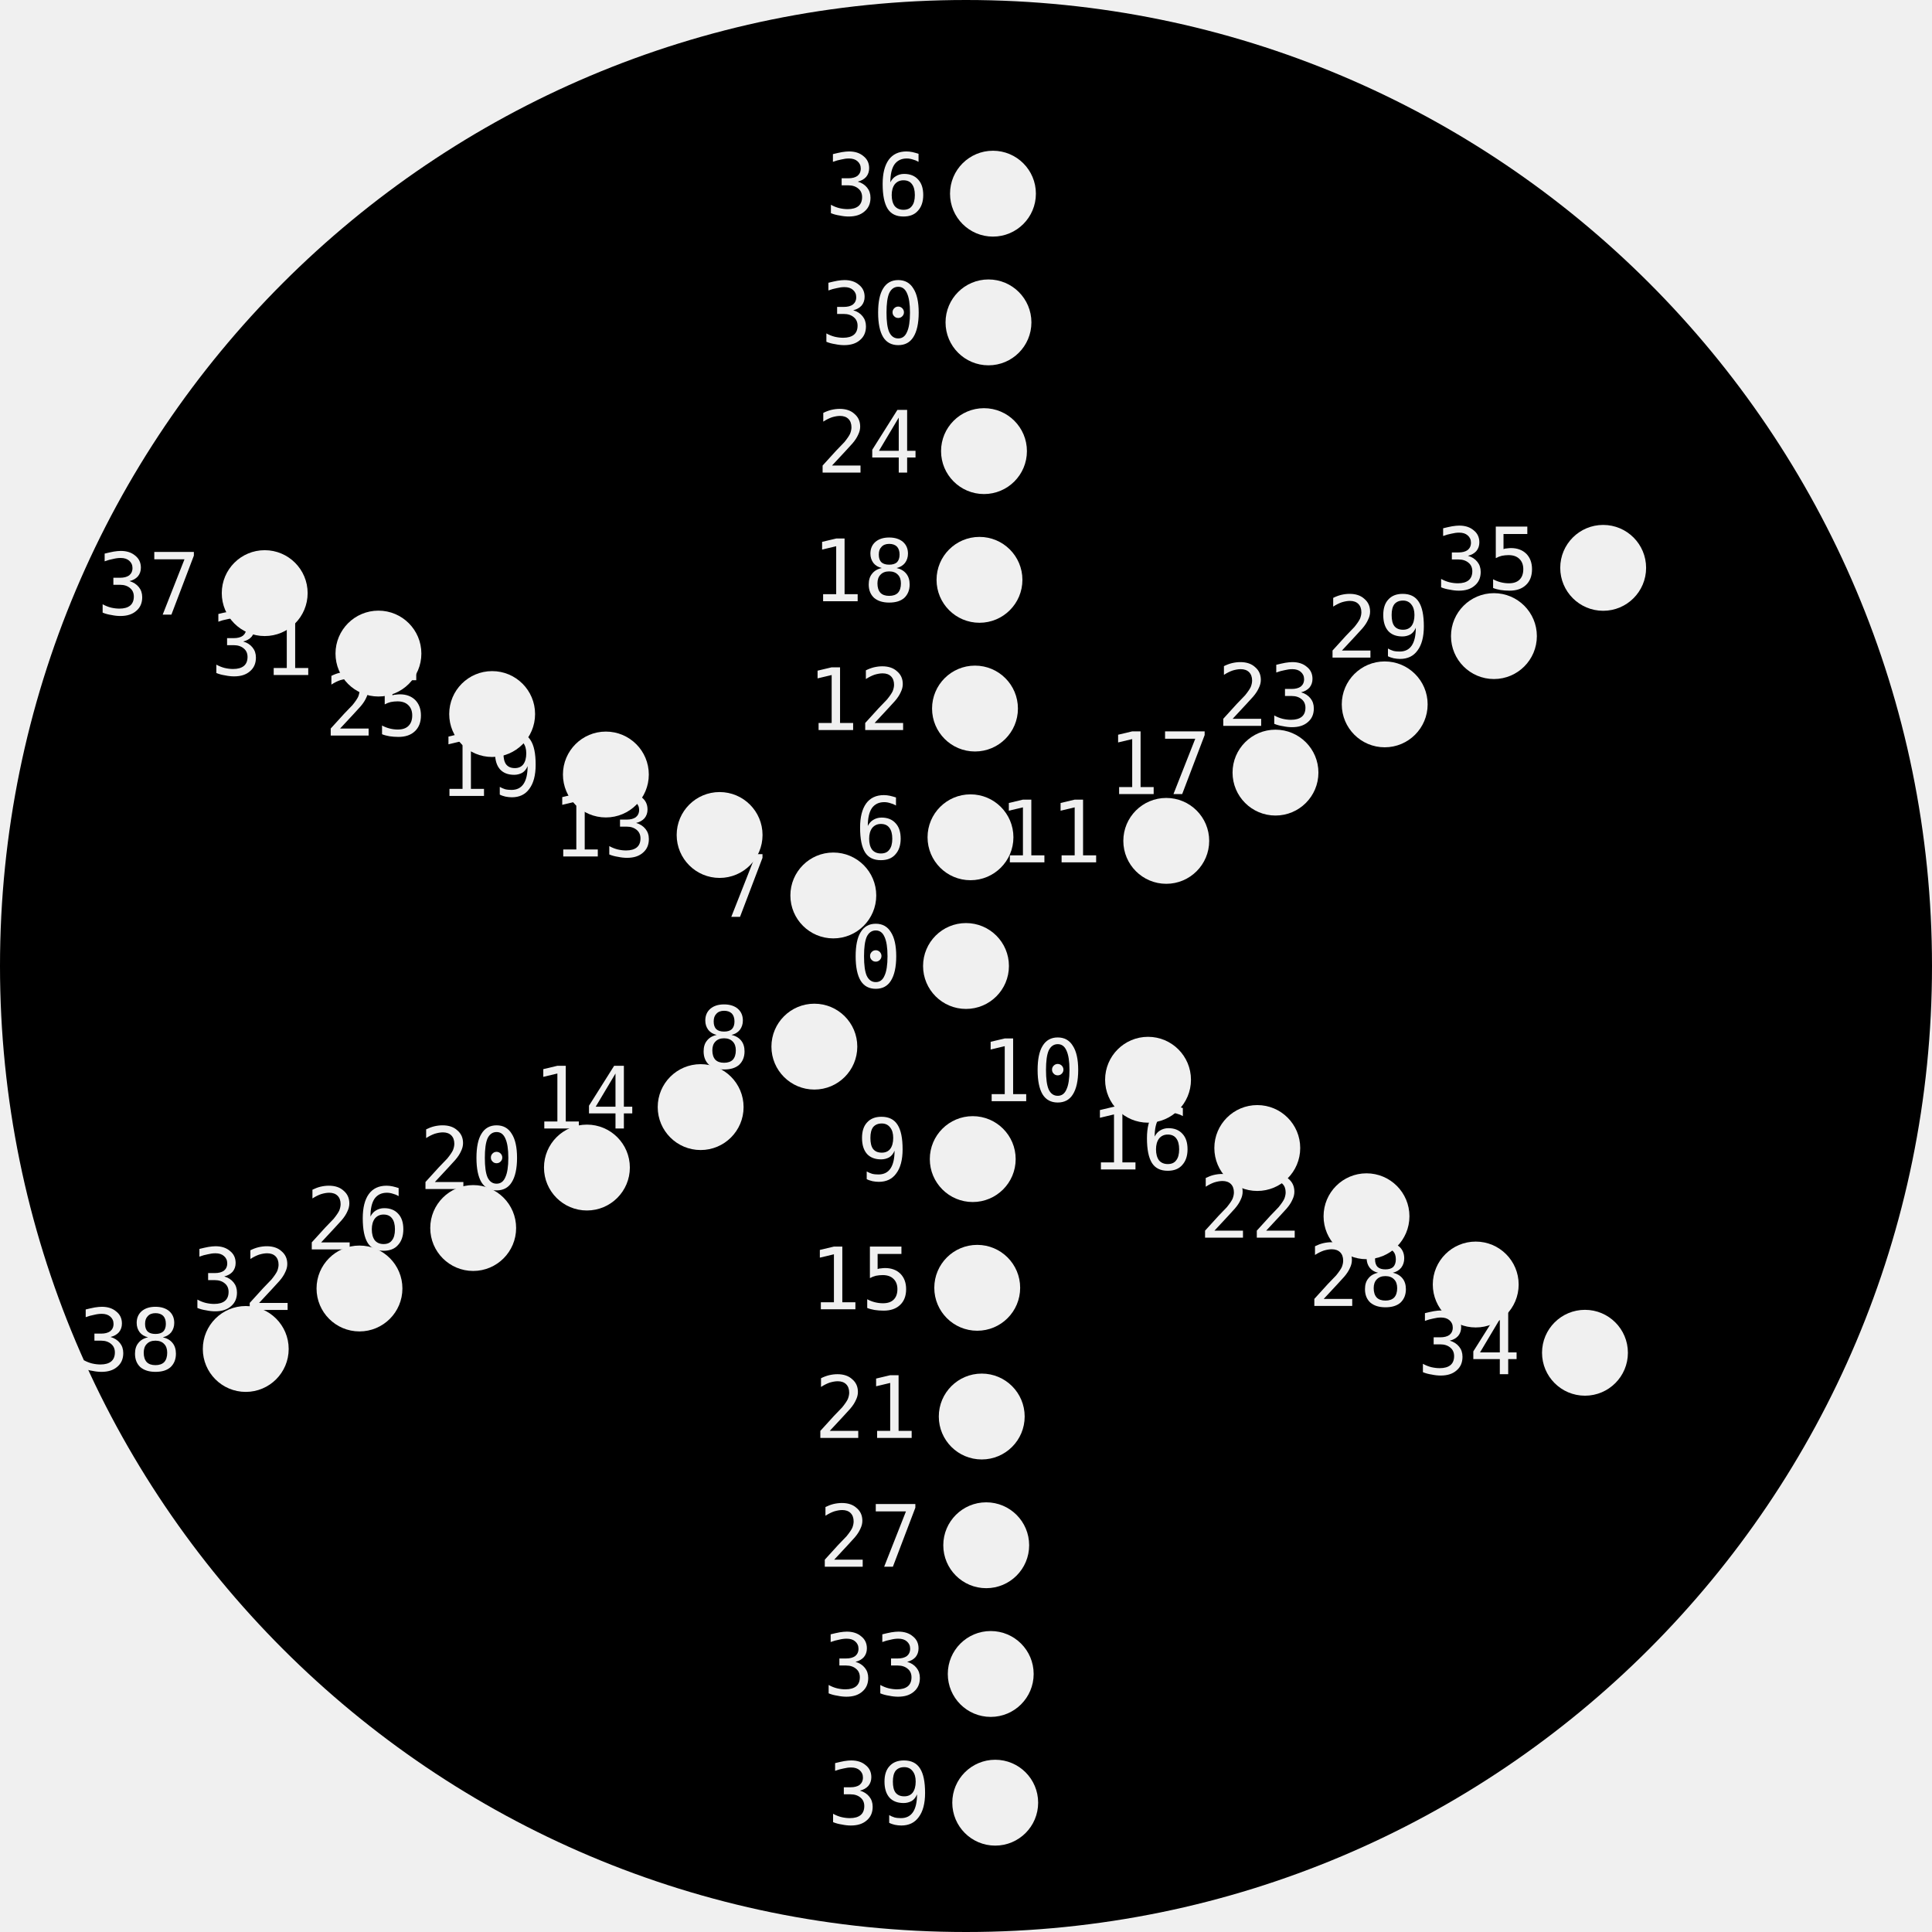
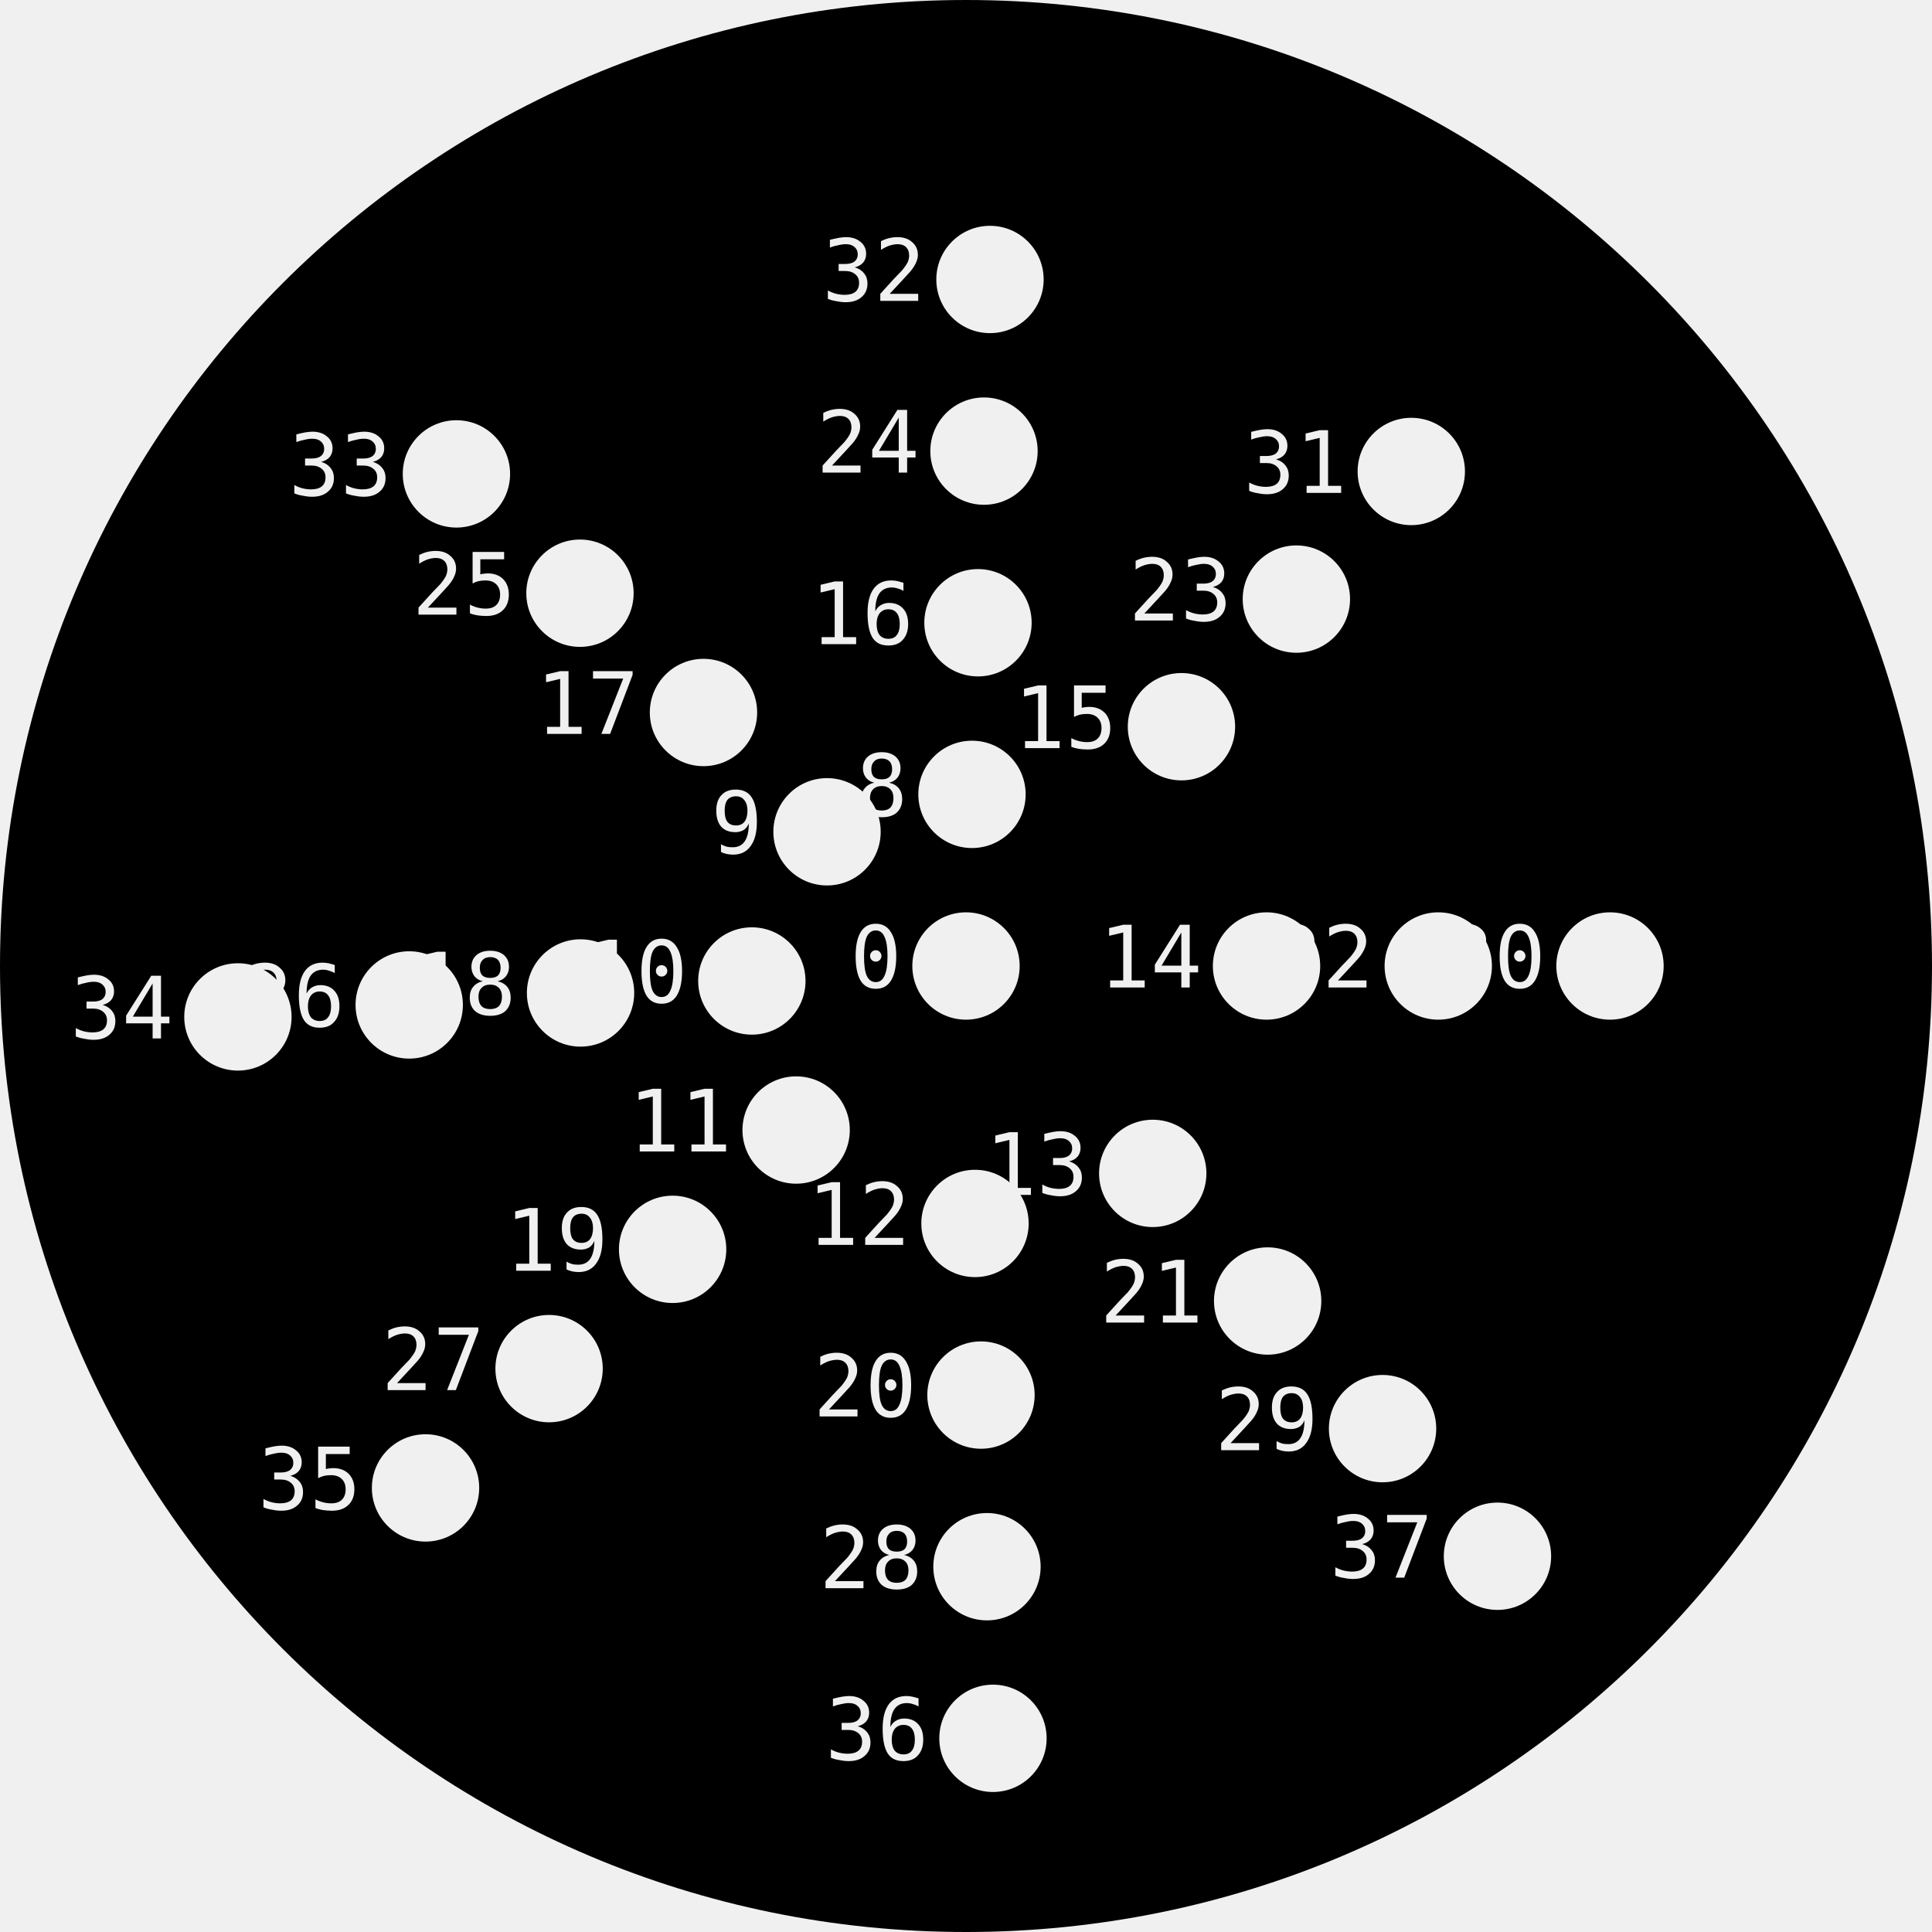
<svg xmlns="http://www.w3.org/2000/svg" xmlns:ns1="http://nathanfriend.io/inspiral">
  <style>
    text {
      font-family: monospace;
      font-size: 4px;
    }
  </style>
  <g>
    <mask id="holes">
      <rect width="100%" height="100%" fill="white" />
-       <circle cx="45" cy="45" r="2" ns1:hole-name="0" ns1:hole-text-position-angle="3.1066860685499065" ns1:hole-text-rotation-angle="-0.03490658503988664" />
+       <circle cx="45" cy="45" r="2.5" ns1:hole-name="0" ns1:hole-text-position-angle="3.1066860685499065" ns1:hole-text-rotation-angle="-0.03490658503988664" />
      <text x="42" y="46" text-anchor="end">0</text>
-       <circle cx="45.209" cy="39.004" r="2" ns1:hole-name="6" ns1:hole-text-position-angle="3.1066860685499065" ns1:hole-text-rotation-angle="-0.03490658503988664" />
-       <text x="42.209" y="40.004" text-anchor="end">6</text>
-       <circle cx="45.419" cy="33.007" r="2" ns1:hole-name="12" ns1:hole-text-position-angle="3.1066860685499065" ns1:hole-text-rotation-angle="-0.03490658503988664" />
-       <text x="42.419" y="34.007" text-anchor="end">12</text>
-       <circle cx="45.628" cy="27.011" r="2" ns1:hole-name="18" ns1:hole-text-position-angle="3.1066860685499065" ns1:hole-text-rotation-angle="-0.03490658503988664" />
-       <text x="42.628" y="28.011" text-anchor="end">18</text>
-       <circle cx="45.838" cy="21.015" r="2" ns1:hole-name="24" ns1:hole-text-position-angle="3.1066860685499065" ns1:hole-text-rotation-angle="-0.03490658503988664" />
+       <circle cx="45.279" cy="37.005" r="2.5" ns1:hole-name="8" ns1:hole-text-position-angle="3.1066860685499065" ns1:hole-text-rotation-angle="-0.03490658503988664" />
+       <text x="42.279" y="38.005" text-anchor="end">8</text>
+       <circle cx="45.558" cy="29.01" r="2.5" ns1:hole-name="16" ns1:hole-text-position-angle="3.1066860685499065" ns1:hole-text-rotation-angle="-0.03490658503988664" />
+       <text x="42.558" y="30.01" text-anchor="end">16</text>
+       <circle cx="45.838" cy="21.015" r="2.5" ns1:hole-name="24" ns1:hole-text-position-angle="3.1066860685499065" ns1:hole-text-rotation-angle="-0.03490658503988664" />
      <text x="42.838" y="22.015" text-anchor="end">24</text>
-       <circle cx="46.047" cy="15.018" r="2" ns1:hole-name="30" ns1:hole-text-position-angle="3.1066860685499065" ns1:hole-text-rotation-angle="-0.03490658503988664" />
-       <text x="43.047" y="16.018" text-anchor="end">30</text>
-       <circle cx="46.256" cy="9.022" r="2" ns1:hole-name="36" ns1:hole-text-position-angle="3.1066860685499065" ns1:hole-text-rotation-angle="-0.03490658503988664" />
-       <text x="43.256" y="10.022" text-anchor="end">36</text>
-       <circle cx="38.819" cy="41.714" r="2" ns1:hole-name="7" ns1:hole-text-position-angle="4.223696789826278" ns1:hole-text-rotation-angle="1.0821041362364845" />
-       <text x="35.819" y="42.714" text-anchor="end">7</text>
-       <circle cx="33.522" cy="38.897" r="2" ns1:hole-name="13" ns1:hole-text-position-angle="4.223696789826278" ns1:hole-text-rotation-angle="1.0821041362364845" />
-       <text x="30.522" y="39.897" text-anchor="end">13</text>
-       <circle cx="28.224" cy="36.08" r="2" ns1:hole-name="19" ns1:hole-text-position-angle="4.223696789826278" ns1:hole-text-rotation-angle="1.0821041362364845" />
-       <text x="25.224" y="37.08" text-anchor="end">19</text>
-       <circle cx="22.926" cy="33.263" r="2" ns1:hole-name="25" ns1:hole-text-position-angle="4.223696789826278" ns1:hole-text-rotation-angle="1.0821041362364845" />
-       <text x="19.926" y="34.263" text-anchor="end">25</text>
-       <circle cx="17.629" cy="30.446" r="2" ns1:hole-name="31" ns1:hole-text-position-angle="4.223696789826278" ns1:hole-text-rotation-angle="1.0821041362364845" />
-       <text x="14.629" y="31.446" text-anchor="end">31</text>
-       <circle cx="12.331" cy="27.63" r="2" ns1:hole-name="37" ns1:hole-text-position-angle="4.223696789826278" ns1:hole-text-rotation-angle="1.0821041362364845" />
-       <text x="9.331" y="28.63" text-anchor="end">37</text>
-       <circle cx="37.936" cy="48.756" r="2" ns1:hole-name="8" ns1:hole-text-position-angle="5.201081170943102" ns1:hole-text-rotation-angle="2.059488517353309" />
-       <text x="34.936" y="49.756" text-anchor="end">8</text>
-       <circle cx="32.639" cy="51.573" r="2" ns1:hole-name="14" ns1:hole-text-position-angle="5.201081170943102" ns1:hole-text-rotation-angle="2.059488517353309" />
-       <text x="29.639" y="52.573" text-anchor="end">14</text>
-       <circle cx="27.341" cy="54.389" r="2" ns1:hole-name="20" ns1:hole-text-position-angle="5.201081170943102" ns1:hole-text-rotation-angle="2.059488517353309" />
-       <text x="24.341" y="55.389" text-anchor="end">20</text>
-       <circle cx="22.043" cy="57.206" r="2" ns1:hole-name="26" ns1:hole-text-position-angle="5.201081170943102" ns1:hole-text-rotation-angle="2.059488517353309" />
-       <text x="19.043" y="58.206" text-anchor="end">26</text>
-       <circle cx="16.746" cy="60.023" r="2" ns1:hole-name="32" ns1:hole-text-position-angle="5.201081170943102" ns1:hole-text-rotation-angle="2.059488517353309" />
-       <text x="13.746" y="61.023" text-anchor="end">32</text>
-       <circle cx="11.448" cy="62.84" r="2" ns1:hole-name="38" ns1:hole-text-position-angle="5.201081170943102" ns1:hole-text-rotation-angle="2.059488517353309" />
-       <text x="8.448" y="63.84" text-anchor="end">38</text>
-       <circle cx="45.314" cy="53.995" r="2" ns1:hole-name="9" ns1:hole-text-position-angle="6.318091892219473" ns1:hole-text-rotation-angle="3.17649923862968" />
-       <text x="42.314" y="54.995" text-anchor="end">9</text>
-       <circle cx="45.523" cy="59.991" r="2" ns1:hole-name="15" ns1:hole-text-position-angle="6.318091892219473" ns1:hole-text-rotation-angle="3.17649923862968" />
-       <text x="42.523" y="60.991" text-anchor="end">15</text>
-       <circle cx="45.733" cy="65.987" r="2" ns1:hole-name="21" ns1:hole-text-position-angle="6.318091892219473" ns1:hole-text-rotation-angle="3.17649923862968" />
-       <text x="42.733" y="66.987" text-anchor="end">21</text>
-       <circle cx="45.942" cy="71.984" r="2" ns1:hole-name="27" ns1:hole-text-position-angle="6.318091892219473" ns1:hole-text-rotation-angle="3.17649923862968" />
-       <text x="42.942" y="72.984" text-anchor="end">27</text>
-       <circle cx="46.152" cy="77.98" r="2" ns1:hole-name="33" ns1:hole-text-position-angle="6.318091892219473" ns1:hole-text-rotation-angle="3.17649923862968" />
-       <text x="43.152" y="78.98" text-anchor="end">33</text>
-       <circle cx="46.361" cy="83.976" r="2" ns1:hole-name="39" ns1:hole-text-position-angle="6.318091892219473" ns1:hole-text-rotation-angle="3.17649923862968" />
-       <text x="43.361" y="84.976" text-anchor="end">39</text>
-       <circle cx="53.48" cy="50.299" r="2" ns1:hole-name="10" ns1:hole-text-position-angle="7.2954762733362974" ns1:hole-text-rotation-angle="4.153883619746504" />
-       <text x="50.48" y="51.299" text-anchor="end">10</text>
-       <circle cx="58.569" cy="53.479" r="2" ns1:hole-name="16" ns1:hole-text-position-angle="7.2954762733362974" ns1:hole-text-rotation-angle="4.153883619746504" />
-       <text x="55.569" y="54.479" text-anchor="end">16</text>
-       <circle cx="63.657" cy="56.658" r="2" ns1:hole-name="22" ns1:hole-text-position-angle="7.2954762733362974" ns1:hole-text-rotation-angle="4.153883619746504" />
-       <text x="60.657" y="57.658" text-anchor="end">22</text>
-       <circle cx="68.745" cy="59.838" r="2" ns1:hole-name="28" ns1:hole-text-position-angle="7.2954762733362974" ns1:hole-text-rotation-angle="4.153883619746504" />
-       <text x="65.745" y="60.838" text-anchor="end">28</text>
-       <circle cx="73.834" cy="63.017" r="2" ns1:hole-name="34" ns1:hole-text-position-angle="7.2954762733362974" ns1:hole-text-rotation-angle="4.153883619746504" />
-       <text x="70.834" y="64.017" text-anchor="end">34</text>
-       <circle cx="54.329" cy="39.171" r="2" ns1:hole-name="11" ns1:hole-text-position-angle="8.412486994612667" ns1:hole-text-rotation-angle="5.270894341022875" />
-       <text x="51.329" y="40.171" text-anchor="end">11</text>
-       <circle cx="59.417" cy="35.991" r="2" ns1:hole-name="17" ns1:hole-text-position-angle="8.412486994612667" ns1:hole-text-rotation-angle="5.270894341022875" />
-       <text x="56.417" y="36.991" text-anchor="end">17</text>
-       <circle cx="64.505" cy="32.812" r="2" ns1:hole-name="23" ns1:hole-text-position-angle="8.412486994612667" ns1:hole-text-rotation-angle="5.270894341022875" />
-       <text x="61.505" y="33.812" text-anchor="end">23</text>
-       <circle cx="69.593" cy="29.632" r="2" ns1:hole-name="29" ns1:hole-text-position-angle="8.412486994612667" ns1:hole-text-rotation-angle="5.270894341022875" />
-       <text x="66.593" y="30.632" text-anchor="end">29</text>
-       <circle cx="74.682" cy="26.453" r="2" ns1:hole-name="35" ns1:hole-text-position-angle="8.412486994612667" ns1:hole-text-rotation-angle="5.270894341022875" />
-       <text x="71.682" y="27.453" text-anchor="end">35</text>
+       <circle cx="46.117" cy="13.019" r="2.5" ns1:hole-name="32" ns1:hole-text-position-angle="3.1066860685499065" ns1:hole-text-rotation-angle="-0.03490658503988664" />
+       <text x="43.117" y="14.019" text-anchor="end">32</text>
+       <circle cx="38.526" cy="38.748" r="2.5" ns1:hole-name="9" ns1:hole-text-position-angle="3.944444109507185" ns1:hole-text-rotation-angle="0.8028514559173918" />
+       <text x="35.526" y="39.748" text-anchor="end">9</text>
+       <circle cx="32.771" cy="33.191" r="2.5" ns1:hole-name="17" ns1:hole-text-position-angle="3.944444109507185" ns1:hole-text-rotation-angle="0.8028514559173918" />
+       <text x="29.771" y="34.191" text-anchor="end">17</text>
+       <circle cx="27.017" cy="27.634" r="2.5" ns1:hole-name="25" ns1:hole-text-position-angle="3.944444109507185" ns1:hole-text-rotation-angle="0.8028514559173918" />
+       <text x="24.017" y="28.634" text-anchor="end">25</text>
+       <circle cx="21.262" cy="22.076" r="2.5" ns1:hole-name="33" ns1:hole-text-position-angle="3.944444109507185" ns1:hole-text-rotation-angle="0.8028514559173918" />
+       <text x="18.262" y="23.076" text-anchor="end">33</text>
+       <circle cx="35.024" cy="45.698" r="2.5" ns1:hole-name="10" ns1:hole-text-position-angle="4.782202150464463" ns1:hole-text-rotation-angle="1.6406094968746698" />
+       <text x="32.024" y="46.698" text-anchor="end">10</text>
+       <circle cx="27.044" cy="46.256" r="2.5" ns1:hole-name="18" ns1:hole-text-position-angle="4.782202150464463" ns1:hole-text-rotation-angle="1.6406094968746698" />
+       <text x="24.044" y="47.256" text-anchor="end">18</text>
+       <circle cx="19.063" cy="46.814" r="2.5" ns1:hole-name="26" ns1:hole-text-position-angle="4.782202150464463" ns1:hole-text-rotation-angle="1.6406094968746698" />
+       <text x="16.063" y="47.814" text-anchor="end">26</text>
+       <circle cx="11.083" cy="47.372" r="2.5" ns1:hole-name="34" ns1:hole-text-position-angle="4.782202150464463" ns1:hole-text-rotation-angle="1.6406094968746698" />
+       <text x="8.083" y="48.372" text-anchor="end">34</text>
+       <circle cx="37.087" cy="52.641" r="2.5" ns1:hole-name="11" ns1:hole-text-position-angle="5.480333851262195" ns1:hole-text-rotation-angle="2.3387411976724017" />
+       <text x="34.087" y="53.641" text-anchor="end">11</text>
+       <circle cx="31.333" cy="58.199" r="2.5" ns1:hole-name="19" ns1:hole-text-position-angle="5.480333851262195" ns1:hole-text-rotation-angle="2.3387411976724017" />
+       <text x="28.333" y="59.199" text-anchor="end">19</text>
+       <circle cx="25.578" cy="63.756" r="2.5" ns1:hole-name="27" ns1:hole-text-position-angle="5.480333851262195" ns1:hole-text-rotation-angle="2.3387411976724017" />
+       <text x="22.578" y="64.756" text-anchor="end">27</text>
+       <circle cx="19.823" cy="69.313" r="2.5" ns1:hole-name="35" ns1:hole-text-position-angle="5.480333851262195" ns1:hole-text-rotation-angle="2.3387411976724017" />
+       <text x="16.823" y="70.313" text-anchor="end">35</text>
+       <circle cx="45.419" cy="56.993" r="2.5" ns1:hole-name="12" ns1:hole-text-position-angle="6.318091892219473" ns1:hole-text-rotation-angle="3.17649923862968" />
+       <text x="42.419" y="57.993" text-anchor="end">12</text>
+       <circle cx="45.698" cy="64.988" r="2.5" ns1:hole-name="20" ns1:hole-text-position-angle="6.318091892219473" ns1:hole-text-rotation-angle="3.17649923862968" />
+       <text x="42.698" y="65.988" text-anchor="end">20</text>
+       <circle cx="45.977" cy="72.983" r="2.5" ns1:hole-name="28" ns1:hole-text-position-angle="6.318091892219473" ns1:hole-text-rotation-angle="3.17649923862968" />
+       <text x="42.977" y="73.983" text-anchor="end">28</text>
+       <circle cx="46.256" cy="80.978" r="2.5" ns1:hole-name="36" ns1:hole-text-position-angle="6.318091892219473" ns1:hole-text-rotation-angle="3.17649923862968" />
+       <text x="43.256" y="81.978" text-anchor="end">36</text>
+       <circle cx="53.699" cy="54.661" r="2.5" ns1:hole-name="13" ns1:hole-text-position-angle="7.016223593017204" ns1:hole-text-rotation-angle="3.874630939427411" />
+       <text x="50.699" y="55.661" text-anchor="end">13</text>
+       <circle cx="59.052" cy="60.606" r="2.5" ns1:hole-name="21" ns1:hole-text-position-angle="7.016223593017204" ns1:hole-text-rotation-angle="3.874630939427411" />
+       <text x="56.052" y="61.606" text-anchor="end">21</text>
+       <circle cx="64.405" cy="66.551" r="2.5" ns1:hole-name="29" ns1:hole-text-position-angle="7.016223593017204" ns1:hole-text-rotation-angle="3.874630939427411" />
+       <text x="61.405" y="67.551" text-anchor="end">29</text>
+       <circle cx="69.758" cy="72.496" r="2.5" ns1:hole-name="37" ns1:hole-text-position-angle="7.016223593017204" ns1:hole-text-rotation-angle="3.874630939427411" />
+       <text x="66.758" y="73.496" text-anchor="end">37</text>
+       <circle cx="59" cy="45" r="2.5" ns1:hole-name="14" ns1:hole-text-position-angle="7.853981633974483" ns1:hole-text-rotation-angle="4.71238898038469" />
+       <text x="56" y="46" text-anchor="end">14</text>
+       <circle cx="67" cy="45" r="2.5" ns1:hole-name="22" ns1:hole-text-position-angle="7.853981633974483" ns1:hole-text-rotation-angle="4.71238898038469" />
+       <text x="64" y="46" text-anchor="end">22</text>
+       <circle cx="75" cy="45" r="2.5" ns1:hole-name="30" ns1:hole-text-position-angle="7.853981633974483" ns1:hole-text-rotation-angle="4.71238898038469" />
+       <text x="72" y="46" text-anchor="end">30</text>
+       <circle cx="55.037" cy="33.853" r="2.5" ns1:hole-name="15" ns1:hole-text-position-angle="8.69173967493176" ns1:hole-text-rotation-angle="5.550147021341968" />
+       <text x="52.037" y="34.853" text-anchor="end">15</text>
+       <circle cx="60.39" cy="27.908" r="2.5" ns1:hole-name="23" ns1:hole-text-position-angle="8.69173967493176" ns1:hole-text-rotation-angle="5.550147021341968" />
+       <text x="57.39" y="28.908" text-anchor="end">23</text>
+       <circle cx="65.743" cy="21.963" r="2.5" ns1:hole-name="31" ns1:hole-text-position-angle="8.69173967493176" ns1:hole-text-rotation-angle="5.550147021341968" />
+       <text x="62.743" y="22.963" text-anchor="end">31</text>
    </mask>
    <path mask="url(#holes)" d="M 90 45              A 45 45 0 1 0 0 45              A 45 45 0 0 0 90 45              Z" />
  </g>
</svg>
